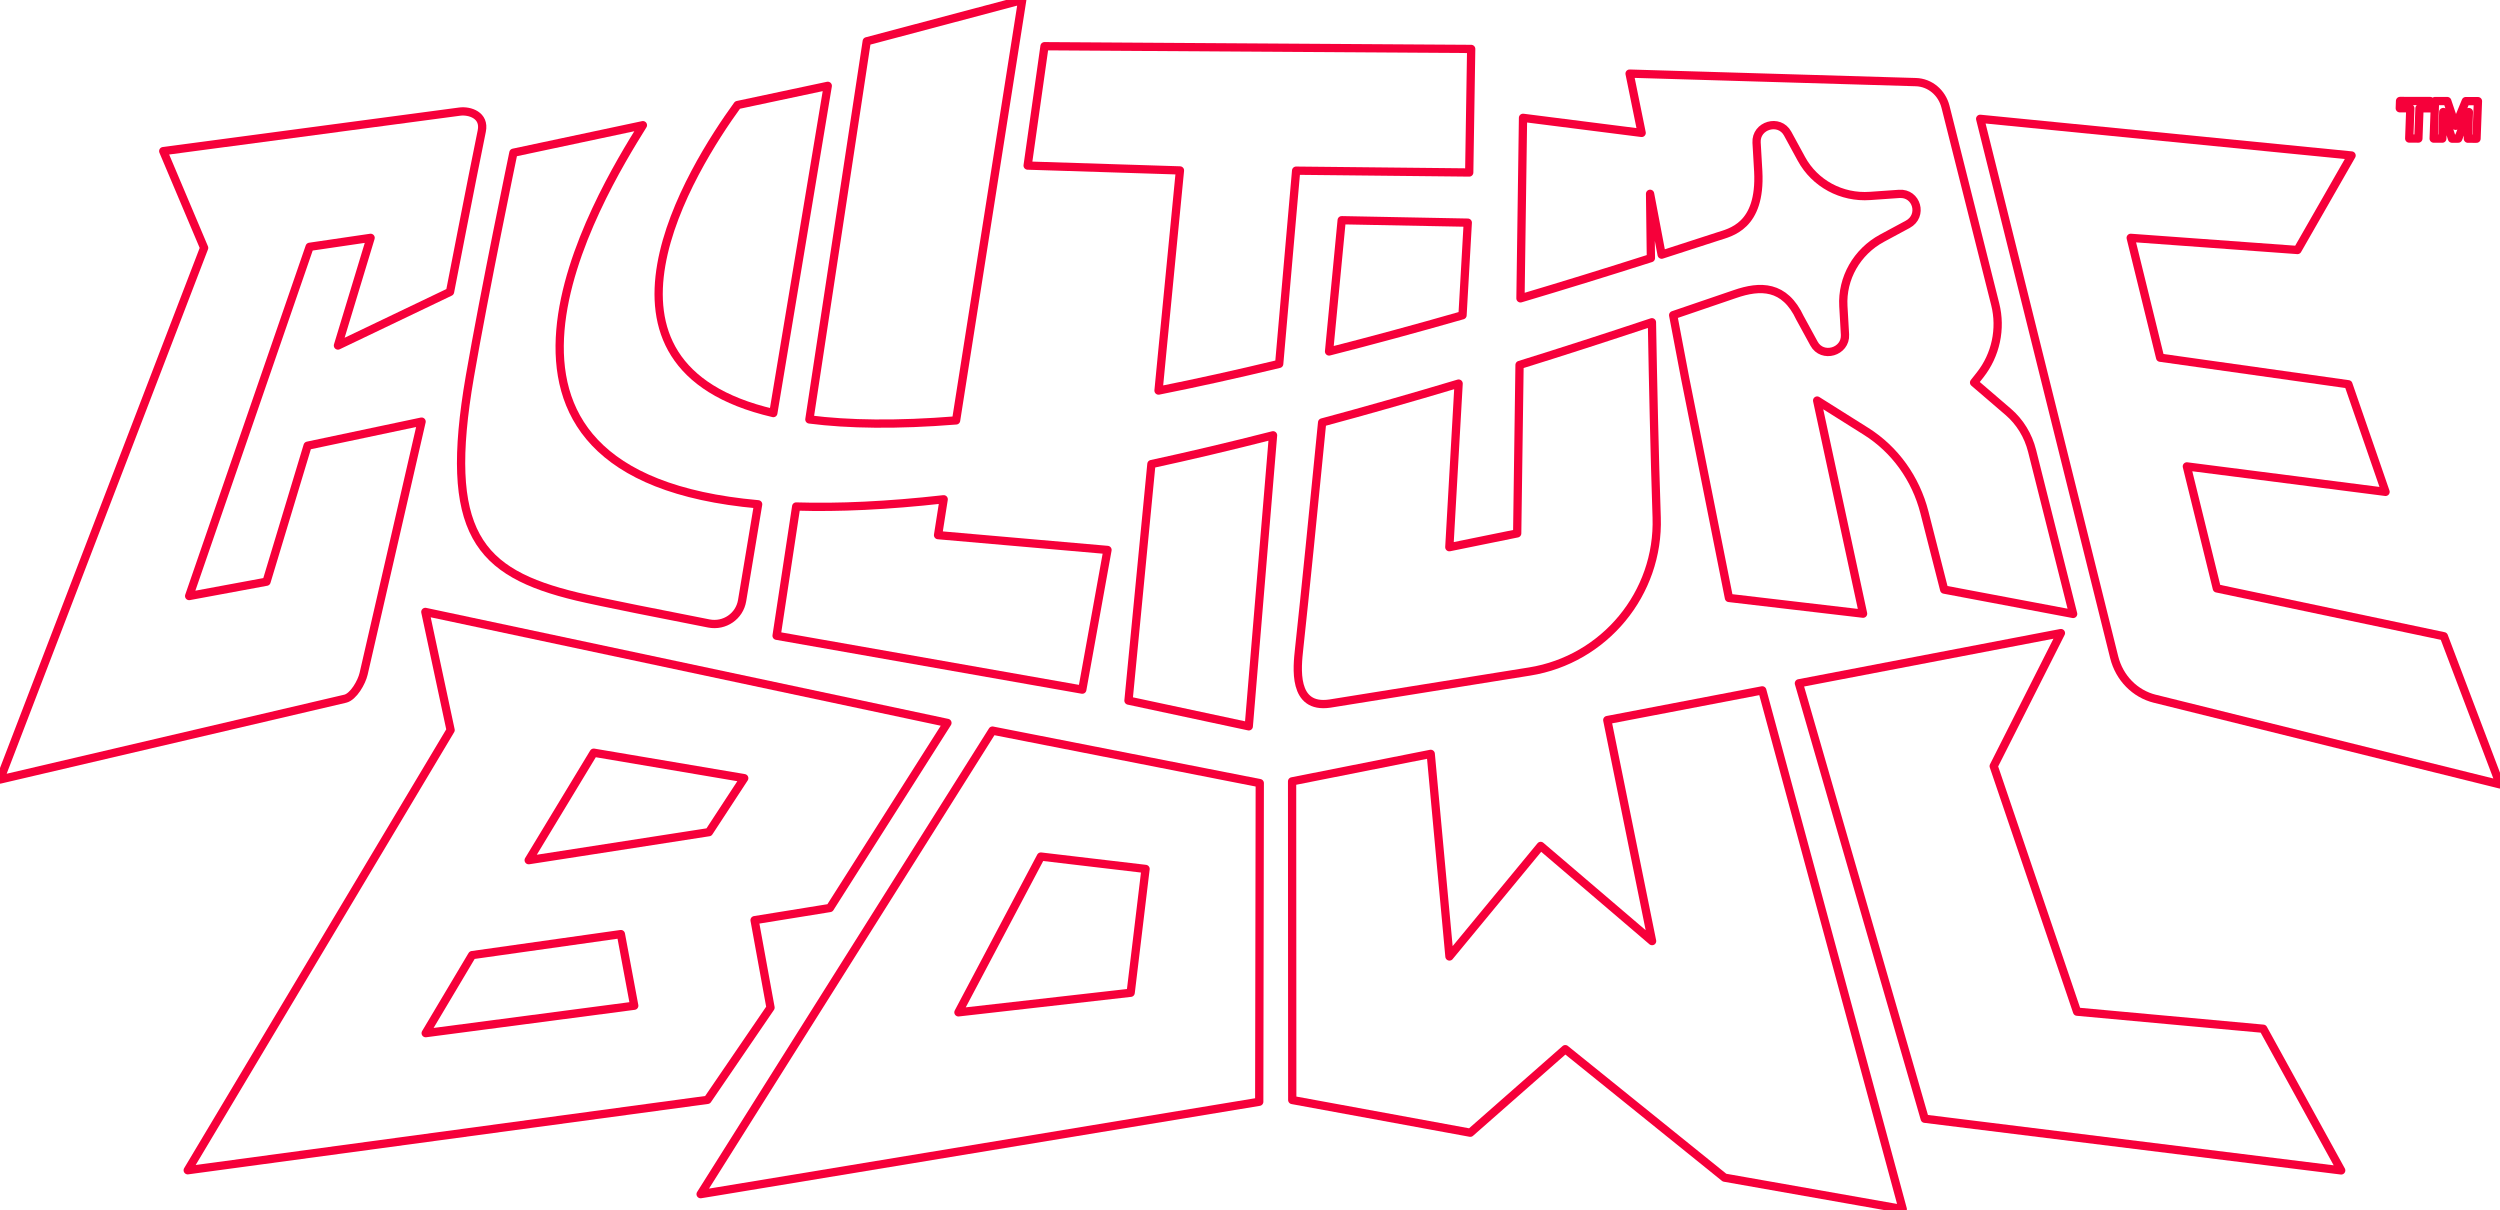
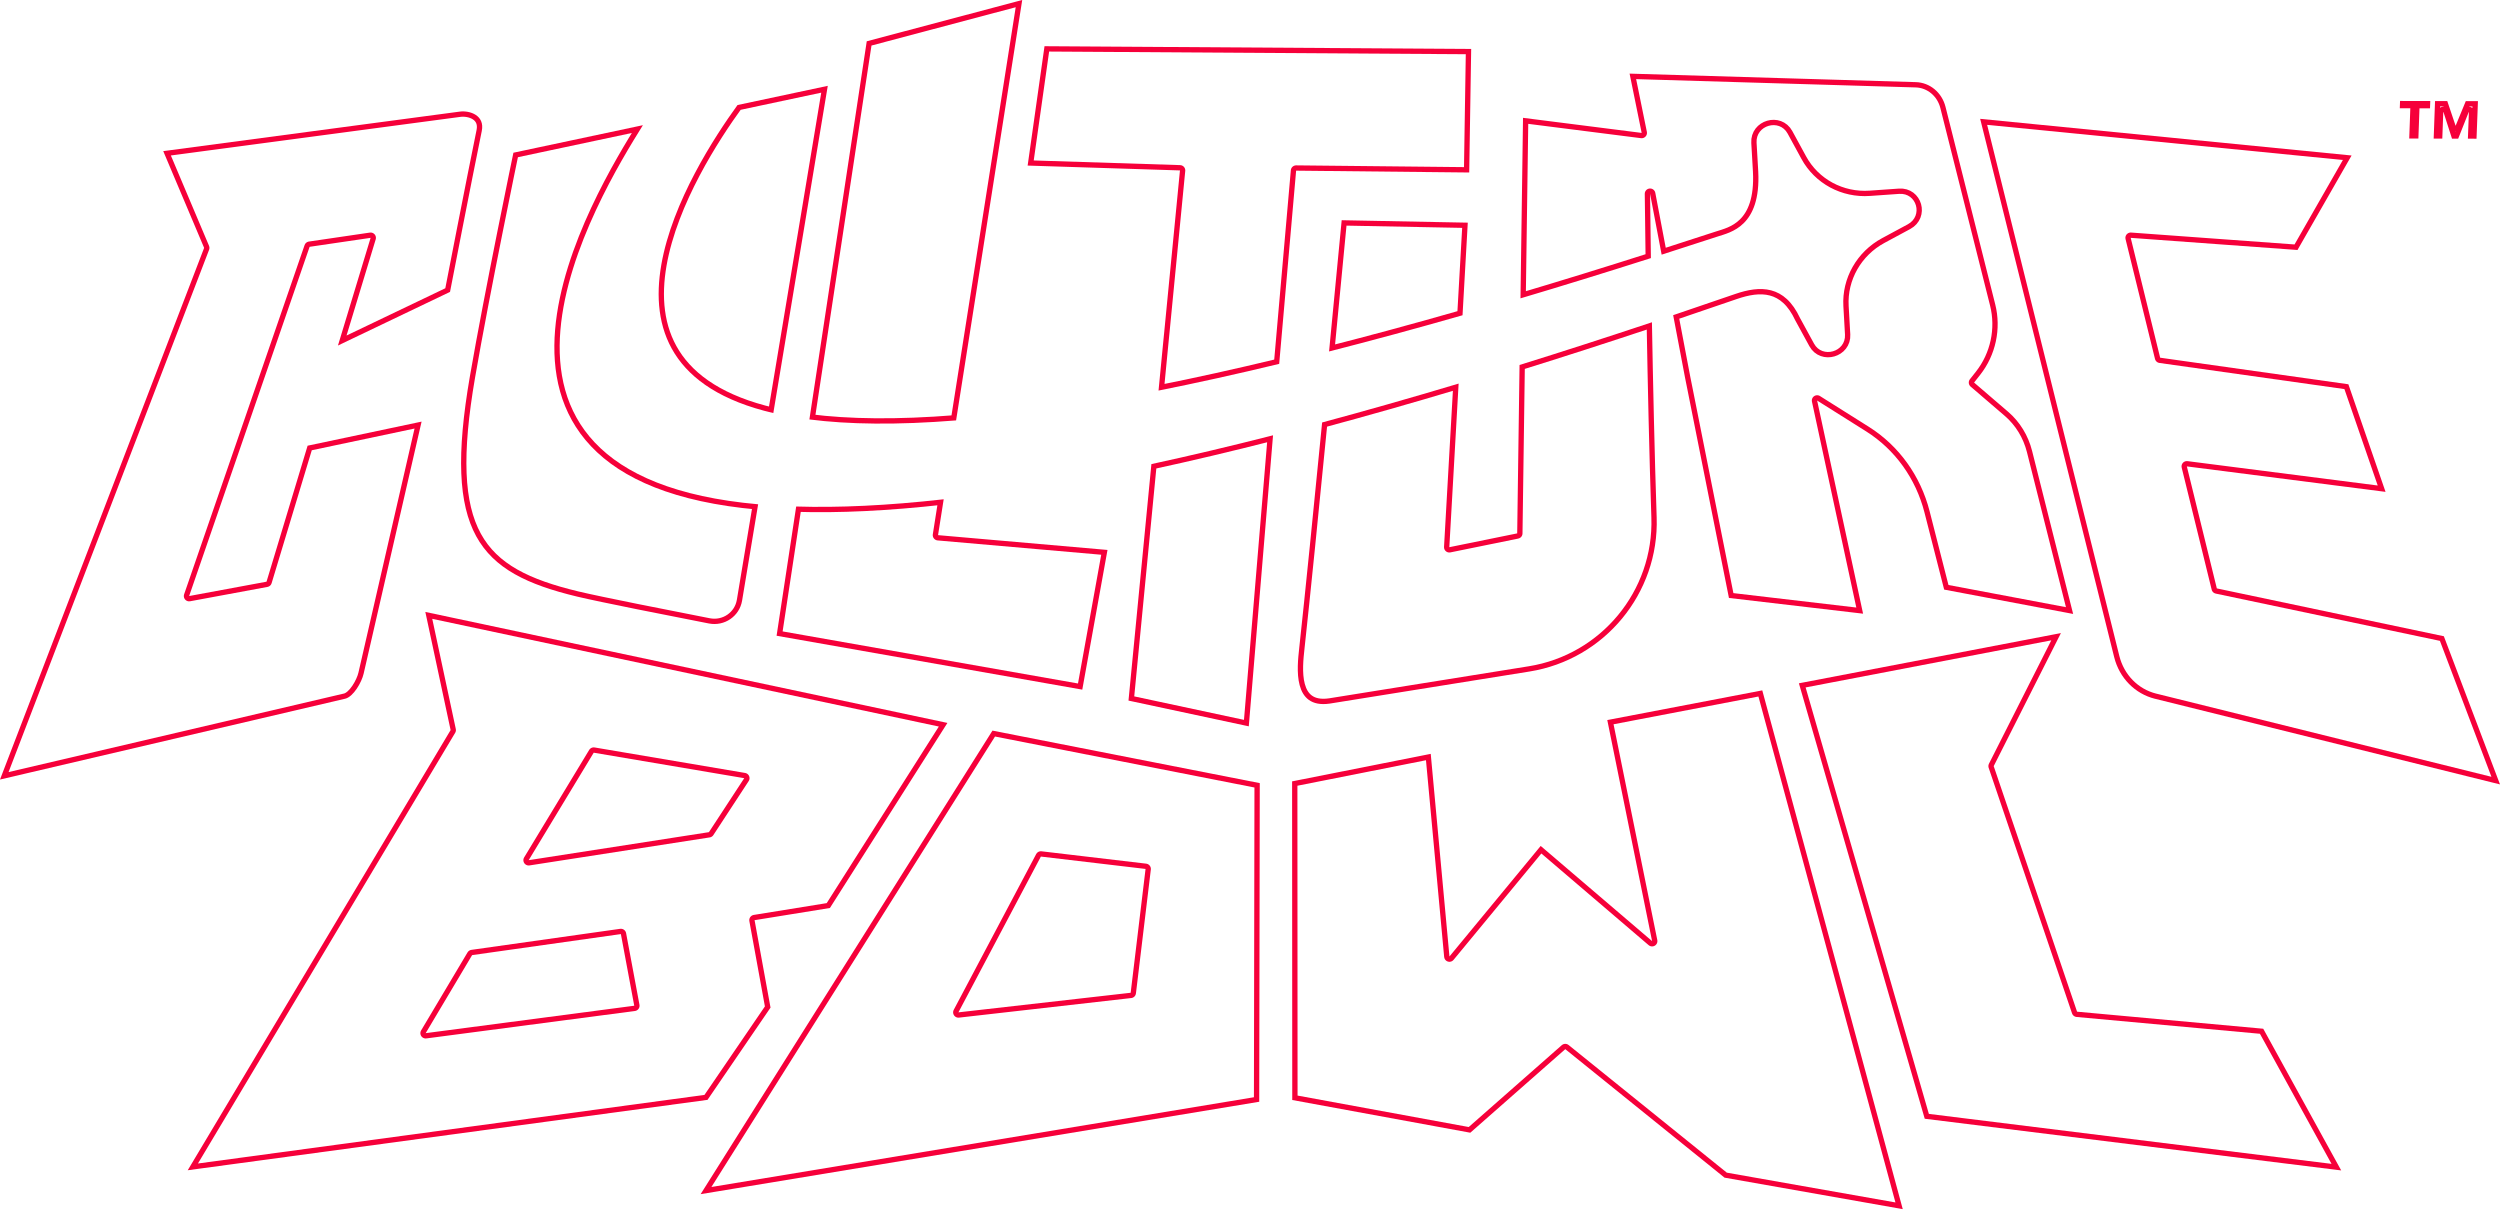
<svg xmlns="http://www.w3.org/2000/svg" aria-hidden="true" id="Layer_2" viewBox="0 0 2115.44 1023.14">
-   <g id="CultureBowl_Brand_World_Logos">
-     <g id="CultureBowl_">
-       <g id="Main_Logo">
-         <path fill="none" stroke="#F6003A" stroke-width="7" stroke-linejoin="round" d="M1823.5,591.29l291.94,72.46-47.51-125.37-192.1-40.49-25.37-103.23,168.13,21.55-31.45-91.05-159.27-22.49-24.92-101.41,141.13,10.28,45.77-79.96-314.28-31.03,113.41,455.62c4.38,17.51,17.56,30.92,34.49,35.13Z" />
-         <polygon fill="none" stroke="#F6003A" stroke-width="7" stroke-linejoin="round" points="1757.56 856.06 1687.02 648.28 1743.9 535.7 1522.18 578.2 1628.66 946.65 1981.07 990.38 1915.09 870.49 1757.56 856.06" />
-         <polygon fill="none" stroke="#F6003A" stroke-width="7" stroke-linejoin="round" points="1360.04 609.3 1397.96 796.34 1303.69 715.81 1226.49 809.35 1210.65 637.9 1093.34 661.17 1093.47 930.8 1244.13 958.48 1324.5 887.78 1459.26 996.5 1610.06 1023.14 1491.19 584.17 1360.04 609.3" />
-         <path fill="none" stroke="#F6003A" stroke-width="7" stroke-linejoin="round" d="M1396.26,163.99l9.78,51.5c15.55-4.95,31.35-10.08,47.46-15.37,10.58-3.48,36.7-8.31,34.29-55.04l-1.41-24.36c-.87-14.76,19.25-20.65,26.29-7.66l11.65,21.38c11.33,20.85,33.98,33.09,58.05,31.36l24.67-1.73c14.92-1.07,20.48,18.62,7.25,25.75l-21.8,11.75c-21.26,11.46-34.01,33.91-32.68,57.5l1.37,24.12c.8,14.6-19.19,20.39-26.19,7.58l-11.55-21.14c-.08-.13-.15-.26-.23-.39-13.12-28.28-33.94-27.72-55.02-20.45-17.78,6.13-35.23,12.1-52.4,17.89l10.09,53.11,1.8,8.98,35.31,177.2,113.5,13.31-38.87-180.35,41.4,26.06c24.4,15.35,42.05,39.9,49.4,68.62l16.68,65.29,109.14,20.6-34.73-137.98c-3.27-12.99-10.33-24.55-20.24-33.05l-28.85-24.77,5.12-6.48c13.21-16.75,17.99-39,12.78-59.7l-42.07-167.14c-3.05-12.08-13.2-20.55-25.13-20.89l-242.2-7.2,10.21,50.17-100.39-12.76-2.15,152.76c35.14-10.45,71.9-21.78,110.36-34.06-.49-33.06-.7-54.4-.7-54.4Z" />
-         <path fill="none" stroke="#F6003A" stroke-width="7" stroke-linejoin="round" d="M1234.25,324.58c-40.54,12.14-79.01,23.09-115.5,32.9-6.9,70.22-14.43,145.5-19.43,191.33-1.73,15.96-5.82,51.19,25.94,46.55l169.04-27.14c63.4-10.18,109.68-66.14,107.54-130.35-1.81-54.05-3.12-114.69-4.01-165.18-38.91,12.96-76.23,25.01-112.03,36.14l-1.99,142.5-57.42,11.69,7.86-138.43Z" />
-         <path fill="none" stroke="#F6003A" stroke-width="7" stroke-linejoin="round" d="M1243.22,145.97l1.66-104.56-361.04-2.31-14.28,101.01,128.89,4.1-13.24,136.06-.51,5.12-.84,8.56-3.54,36.54c31.72-6.32,65.71-13.82,102.1-22.59l14.33-163.48,146.46,1.54Z" />
-         <path fill="none" stroke="#F6003A" stroke-width="7" stroke-linejoin="round" d="M1242,188.41l-106.7-2.07s-4.57,48.06-10.68,111.06c35.48-9.04,73.1-19.23,112.94-30.64l4.44-78.35Z" />
-         <path fill="none" stroke="#F6003A" stroke-width="7" stroke-linejoin="round" d="M954.89,592.82l101.8,21.78,20.53-246.26c-36.34,9.28-70.64,17.38-102.93,24.37l-19.39,200.12Z" />
-         <path fill="none" stroke="#F6003A" stroke-width="7" stroke-linejoin="round" d="M839.8,618.22l-246.95,392.24,11.85-1.94,460.83-76.24.46-269.62-226.2-44.44ZM956.74,840.05l-145.74,16.57,69.76-131.81,88.58,10.46-12.6,104.79Z" />
-         <path fill="none" stroke="#F6003A" stroke-width="7" stroke-linejoin="round" d="M809.02,355.75L864.98,0l-131.56,34.94-48.54,319.98c33.08,4.24,73.98,4.85,124.14.82Z" />
-         <path fill="none" stroke="#F6003A" stroke-width="7" stroke-linejoin="round" d="M801.68,611.72l-441.77-93.92,21.38,99.98-222.45,372.46,9.09-1.24,430.76-58.33,53.31-78.05-13.49-73.99,63.74-10.31,99.44-156.61ZM360.2,874.23l39.29-66.03,125.88-17.8,11.31,60.62-176.48,23.21ZM599.87,704.15l-152.51,23.71,55.03-90.95,127.36,21.57-29.88,45.68Z" />
-         <path fill="none" stroke="#F6003A" stroke-width="7" stroke-linejoin="round" d="M654.36,349.53l24.54-147.34,21.54-129.56-76.37,16.25c-38.75,53.39-143.33,220.22,30.29,260.64Z" />
-         <path fill="none" stroke="#F6003A" stroke-width="7" stroke-linejoin="round" d="M673.71,428.59l-16.58,109.36,258.67,45.61,21.34-118.21-143.38-12.53,4.77-30.34c-47.79,5.38-89.13,7.23-124.82,6.12Z" />
-         <path fill="none" stroke="#F6003A" stroke-width="7" stroke-linejoin="round" d="M488.36,504.83c19.25,4.6,77.95,16.21,111.45,22.74,13.28,2.6,25.93-6.1,28.14-19.32l13.57-81.53c-278.95-24.85-134.74-261.05-97.51-320.79l-109.57,23.3s-24.46,117.52-36.86,189.38c-22.8,132.13,6.77,166.08,90.79,186.22Z" />
-         <path fill="none" stroke="#F6003A" stroke-width="7" stroke-linejoin="round" d="M292.06,591.25c7.01-1.65,14-13.96,15.64-21.17l49.04-213.32-96.45,20.38-34.76,115.07-65.48,12.14,101.94-295.5,51.61-7.59-27.64,91.12,94.84-45.39s18.33-94.53,26.86-136.07c2.79-13.48-10.26-17.59-18.66-16.48l-250.87,33.44,34.6,81.86L0,659.63l292.06-68.39Z" />
-         <path fill="none" stroke="#F6003A" stroke-width="7" stroke-linejoin="round" d="M2086.49,85.56l-8.61,20.89-7.06-20.93-10.35-.02-1.16,31.78,7.3.02.83-22.51h.15s7.23,22.53,7.23,22.53h5.24s8.91-22.48,8.91-22.48h.15s-.85,22.51-.85,22.51l7.3.02,1.21-31.78-10.28-.02ZM2030.86,85.43l-.22,6.18,8.91.02-.92,25.6,7.75.02.93-25.6,8.9.02.23-6.18-25.57-.06Z" />
-       </g>
-     </g>
+   <defs>
+     <clipPath id="cbInside">
+       <path d="M1823.5,591.29l291.94,72.46-47.51-125.37-192.1-40.49-25.37-103.23,168.13,21.55-31.45-91.05-159.27-22.49-24.92-101.41,141.13,10.28,45.77-79.96-314.28-31.03,113.41,455.62c4.38,17.51,17.56,30.92,34.49,35.13Z" />
+       <polygon points="1757.56 856.06 1687.02 648.28 1743.9 535.7 1522.18 578.2 1628.66 946.65 1981.07 990.38 1915.09 870.49 1757.56 856.06" />
+       <polygon points="1360.04 609.3 1397.96 796.34 1303.69 715.81 1226.49 809.35 1210.65 637.9 1093.34 661.17 1093.47 930.8 1244.13 958.48 1324.5 887.78 1459.26 996.5 1610.06 1023.14 1491.19 584.17 1360.04 609.3" />
+       <path d="M1396.26,163.99l9.78,51.5c15.55-4.95,31.35-10.08,47.46-15.37,10.58-3.48,36.7-8.31,34.29-55.04l-1.41-24.36c-.87-14.76,19.25-20.65,26.29-7.66l11.65,21.38c11.33,20.85,33.98,33.09,58.05,31.36l24.67-1.73c14.92-1.07,20.48,18.62,7.25,25.75l-21.8,11.75c-21.26,11.46-34.01,33.91-32.68,57.5l1.37,24.12c.8,14.6-19.19,20.39-26.19,7.58l-11.55-21.14c-.08-.13-.15-.26-.23-.39-13.12-28.28-33.94-27.72-55.02-20.45-17.78,6.13-35.23,12.1-52.4,17.89l10.09,53.11,1.8,8.98,35.31,177.2,113.5,13.31-38.87-180.35,41.4,26.06c24.4,15.35,42.05,39.9,49.4,68.62l16.68,65.29,109.14,20.6-34.73-137.98c-3.27-12.99-10.33-24.55-20.24-33.05l-28.85-24.77,5.12-6.48c13.21-16.75,17.99-39,12.78-59.7l-42.07-167.14c-3.05-12.08-13.2-20.55-25.13-20.89l-242.2-7.2,10.21,50.17-100.39-12.76-2.15,152.76c35.14-10.45,71.9-21.78,110.36-34.06-.49-33.06-.7-54.4-.7-54.4Z" />
+       <path d="M1234.25,324.58c-40.54,12.14-79.01,23.09-115.5,32.9-6.9,70.22-14.43,145.5-19.43,191.33-1.73,15.96-5.82,51.19,25.94,46.55l169.04-27.14c63.4-10.18,109.68-66.14,107.54-130.35-1.81-54.05-3.12-114.69-4.01-165.18-38.91,12.96-76.23,25.01-112.03,36.14l-1.99,142.5-57.42,11.69,7.86-138.43Z" />
+       <path d="M1243.22,145.97l1.66-104.56-361.04-2.31-14.28,101.01,128.89,4.1-13.24,136.06-.51,5.12-.84,8.56-3.54,36.54c31.72-6.32,65.71-13.82,102.1-22.59l14.33-163.48,146.46,1.54Z" />
+       <path d="M1242,188.41l-106.7-2.07s-4.57,48.06-10.68,111.06c35.48-9.04,73.1-19.23,112.94-30.64l4.44-78.35Z" />
+       <path d="M954.89,592.82l101.8,21.78,20.53-246.26c-36.34,9.28-70.64,17.38-102.93,24.37l-19.39,200.12Z" />
+       <path d="M839.8,618.22l-246.95,392.24,11.85-1.94,460.83-76.24.46-269.62-226.2-44.44ZM956.74,840.05l-145.74,16.57,69.76-131.81,88.58,10.46-12.6,104.79Z" />
+       <path d="M809.02,355.75L864.98,0l-131.56,34.94-48.54,319.98c33.08,4.24,73.98,4.85,124.14.82Z" />
+       <path d="M801.68,611.72l-441.77-93.92,21.38,99.98-222.45,372.46,9.09-1.24,430.76-58.33,53.31-78.05-13.49-73.99,63.74-10.31,99.44-156.61ZM360.2,874.23l39.29-66.03,125.88-17.8,11.31,60.62-176.48,23.21ZM599.87,704.15l-152.51,23.71,55.03-90.95,127.36,21.57-29.88,45.68Z" />
+       <path d="M654.36,349.53l24.54-147.34,21.54-129.56-76.37,16.25c-38.75,53.39-143.33,220.22,30.29,260.64Z" />
+       <path d="M673.71,428.59l-16.58,109.36,258.67,45.61,21.34-118.21-143.38-12.53,4.77-30.34c-47.79,5.38-89.13,7.23-124.82,6.12Z" />
+       <path d="M488.36,504.83c19.25,4.6,77.95,16.21,111.45,22.74,13.28,2.6,25.93-6.1,28.14-19.32l13.57-81.53c-278.95-24.85-134.74-261.05-97.51-320.79l-109.57,23.3s-24.46,117.52-36.86,189.38c-22.8,132.13,6.77,166.08,90.79,186.22Z" />
+       <path d="M292.06,591.25c7.01-1.65,14-13.96,15.64-21.17l49.04-213.32-96.45,20.38-34.76,115.07-65.48,12.14,101.94-295.5,51.61-7.59-27.64,91.12,94.84-45.39s18.33-94.53,26.86-136.07c2.79-13.48-10.26-17.59-18.66-16.48l-250.87,33.44,34.6,81.86L0,659.63l292.06-68.39Z" />
+       <path d="M2086.49,85.56l-8.61,20.89-7.06-20.93-10.35-.02-1.16,31.78,7.3.02.83-22.51h.15s7.23,22.53,7.23,22.53h5.24s8.91-22.48,8.91-22.48h.15s-.85,22.51-.85,22.51l7.3.02,1.21-31.78-10.28-.02ZM2030.86,85.43l-.22,6.18,8.91.02-.92,25.6,7.75.02.93-25.6,8.9.02.23-6.18-25.57-.06Z" />
+     </clipPath>
+   </defs>
+   <g clip-path="url(#cbInside)">
+     <path fill="none" stroke="#F6003A" stroke-width="9" stroke-linejoin="round" d="M1823.5,591.29l291.94,72.46-47.51-125.37-192.1-40.49-25.37-103.23,168.13,21.55-31.45-91.05-159.27-22.49-24.92-101.41,141.13,10.28,45.77-79.96-314.28-31.03,113.41,455.62c4.38,17.51,17.56,30.92,34.49,35.13Z" />
+     <polygon fill="none" stroke="#F6003A" stroke-width="9" stroke-linejoin="round" points="1757.56 856.06 1687.02 648.28 1743.9 535.7 1522.18 578.2 1628.66 946.65 1981.07 990.38 1915.09 870.49 1757.56 856.06" />
+     <polygon fill="none" stroke="#F6003A" stroke-width="9" stroke-linejoin="round" points="1360.04 609.3 1397.96 796.34 1303.69 715.81 1226.49 809.35 1210.65 637.9 1093.34 661.17 1093.47 930.8 1244.13 958.48 1324.5 887.78 1459.26 996.5 1610.06 1023.14 1491.19 584.17 1360.04 609.3" />
+     <path fill="none" stroke="#F6003A" stroke-width="9" stroke-linejoin="round" d="M1396.26,163.99l9.78,51.5c15.55-4.95,31.35-10.08,47.46-15.37,10.58-3.48,36.7-8.31,34.29-55.04l-1.41-24.36c-.87-14.76,19.25-20.65,26.29-7.66l11.65,21.38c11.33,20.85,33.98,33.09,58.05,31.36l24.67-1.73c14.92-1.07,20.48,18.62,7.25,25.75l-21.8,11.75c-21.26,11.46-34.01,33.91-32.68,57.5l1.37,24.12c.8,14.6-19.19,20.39-26.19,7.58l-11.55-21.14c-.08-.13-.15-.26-.23-.39-13.12-28.28-33.94-27.72-55.02-20.45-17.78,6.13-35.23,12.1-52.4,17.89l10.09,53.11,1.8,8.98,35.31,177.2,113.5,13.31-38.87-180.35,41.4,26.06c24.4,15.35,42.05,39.9,49.4,68.62l16.68,65.29,109.14,20.6-34.73-137.98c-3.27-12.99-10.33-24.55-20.24-33.05l-28.85-24.77,5.12-6.48c13.21-16.75,17.99-39,12.78-59.7l-42.07-167.14c-3.05-12.08-13.2-20.55-25.13-20.89l-242.2-7.2,10.21,50.17-100.39-12.76-2.15,152.76c35.14-10.45,71.9-21.78,110.36-34.06-.49-33.06-.7-54.4-.7-54.4Z" />
+     <path fill="none" stroke="#F6003A" stroke-width="9" stroke-linejoin="round" d="M1234.25,324.58c-40.54,12.14-79.01,23.09-115.5,32.9-6.9,70.22-14.43,145.5-19.43,191.33-1.73,15.96-5.82,51.19,25.94,46.55l169.04-27.14c63.4-10.18,109.68-66.14,107.54-130.35-1.81-54.05-3.12-114.69-4.01-165.18-38.91,12.96-76.23,25.01-112.03,36.14l-1.99,142.5-57.42,11.69,7.86-138.43Z" />
+     <path fill="none" stroke="#F6003A" stroke-width="9" stroke-linejoin="round" d="M1243.22,145.97l1.66-104.56-361.04-2.31-14.28,101.01,128.89,4.1-13.24,136.06-.51,5.12-.84,8.56-3.54,36.54c31.72-6.32,65.71-13.82,102.1-22.59l14.33-163.48,146.46,1.54Z" />
+     <path fill="none" stroke="#F6003A" stroke-width="9" stroke-linejoin="round" d="M1242,188.41l-106.7-2.07s-4.57,48.06-10.68,111.06c35.48-9.04,73.1-19.23,112.94-30.64l4.44-78.35Z" />
+     <path fill="none" stroke="#F6003A" stroke-width="9" stroke-linejoin="round" d="M954.89,592.82l101.8,21.78,20.53-246.26c-36.34,9.28-70.64,17.38-102.93,24.37l-19.39,200.12Z" />
+     <path fill="none" stroke="#F6003A" stroke-width="9" stroke-linejoin="round" d="M839.8,618.22l-246.95,392.24,11.85-1.94,460.83-76.24.46-269.62-226.2-44.44ZM956.74,840.05l-145.74,16.57,69.76-131.81,88.58,10.46-12.6,104.79Z" />
+     <path fill="none" stroke="#F6003A" stroke-width="9" stroke-linejoin="round" d="M809.02,355.75L864.98,0l-131.56,34.94-48.54,319.98c33.08,4.24,73.98,4.85,124.14.82Z" />
+     <path fill="none" stroke="#F6003A" stroke-width="9" stroke-linejoin="round" d="M801.68,611.72l-441.77-93.92,21.38,99.98-222.45,372.46,9.09-1.24,430.76-58.33,53.31-78.05-13.49-73.99,63.74-10.31,99.44-156.61ZM360.2,874.23l39.29-66.03,125.88-17.8,11.31,60.62-176.48,23.21ZM599.87,704.15l-152.51,23.71,55.03-90.95,127.36,21.57-29.88,45.68Z" />
+     <path fill="none" stroke="#F6003A" stroke-width="9" stroke-linejoin="round" d="M654.36,349.53l24.54-147.34,21.54-129.56-76.37,16.25c-38.75,53.39-143.33,220.22,30.29,260.64Z" />
+     <path fill="none" stroke="#F6003A" stroke-width="9" stroke-linejoin="round" d="M673.71,428.59l-16.58,109.36,258.67,45.61,21.34-118.21-143.38-12.53,4.77-30.34c-47.79,5.38-89.13,7.23-124.82,6.12Z" />
+     <path fill="none" stroke="#F6003A" stroke-width="9" stroke-linejoin="round" d="M488.36,504.83c19.25,4.6,77.95,16.21,111.45,22.74,13.28,2.6,25.93-6.1,28.14-19.32l13.57-81.53c-278.95-24.85-134.74-261.05-97.51-320.79l-109.57,23.3s-24.46,117.52-36.86,189.38c-22.8,132.13,6.77,166.08,90.79,186.22Z" />
+     <path fill="none" stroke="#F6003A" stroke-width="9" stroke-linejoin="round" d="M292.06,591.25c7.01-1.65,14-13.96,15.64-21.17l49.04-213.32-96.45,20.38-34.76,115.07-65.48,12.14,101.94-295.5,51.61-7.59-27.64,91.12,94.84-45.39s18.33-94.53,26.86-136.07c2.79-13.48-10.26-17.59-18.66-16.48l-250.87,33.44,34.6,81.86L0,659.63l292.06-68.39Z" />
+     <path fill="none" stroke="#F6003A" stroke-width="9" stroke-linejoin="round" d="M2086.49,85.56l-8.61,20.89-7.06-20.93-10.35-.02-1.16,31.78,7.3.02.83-22.51h.15s7.23,22.53,7.23,22.53h5.24s8.91-22.48,8.91-22.48h.15s-.85,22.51-.85,22.51l7.3.02,1.21-31.78-10.28-.02ZM2030.86,85.43l-.22,6.18,8.91.02-.92,25.6,7.75.02.93-25.6,8.9.02.23-6.18-25.57-.06Z" />
  </g>
</svg>
